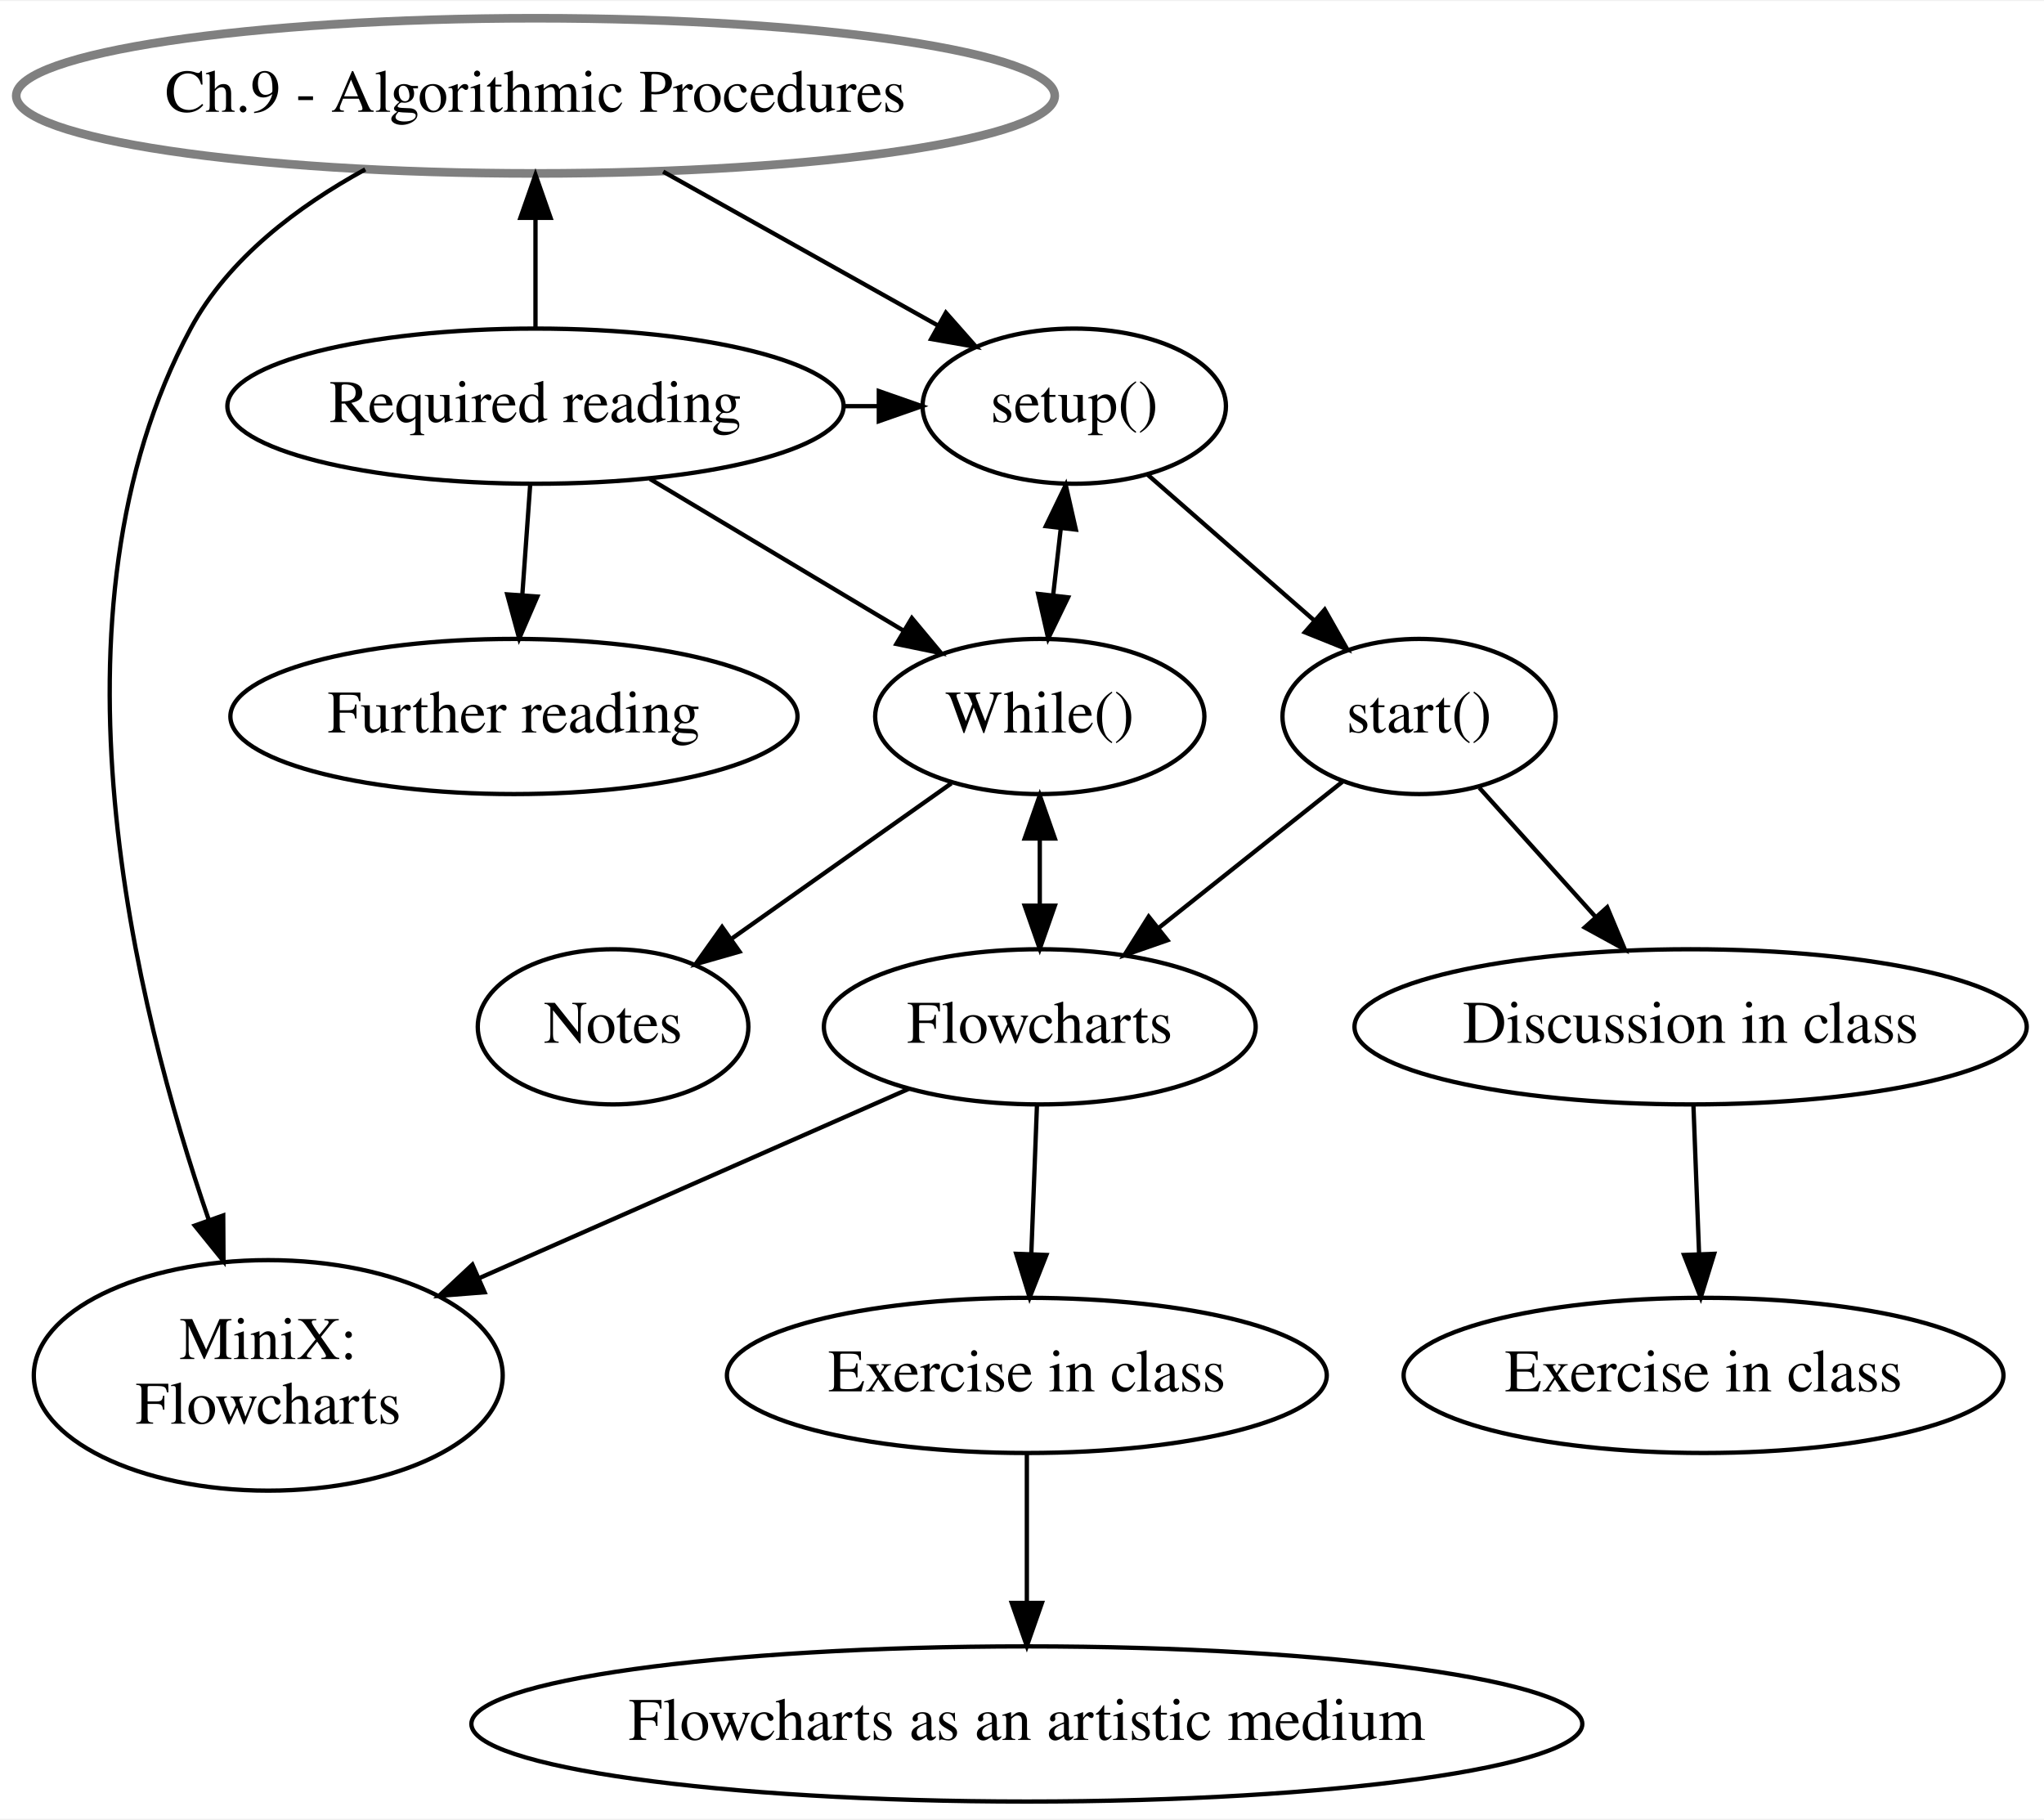
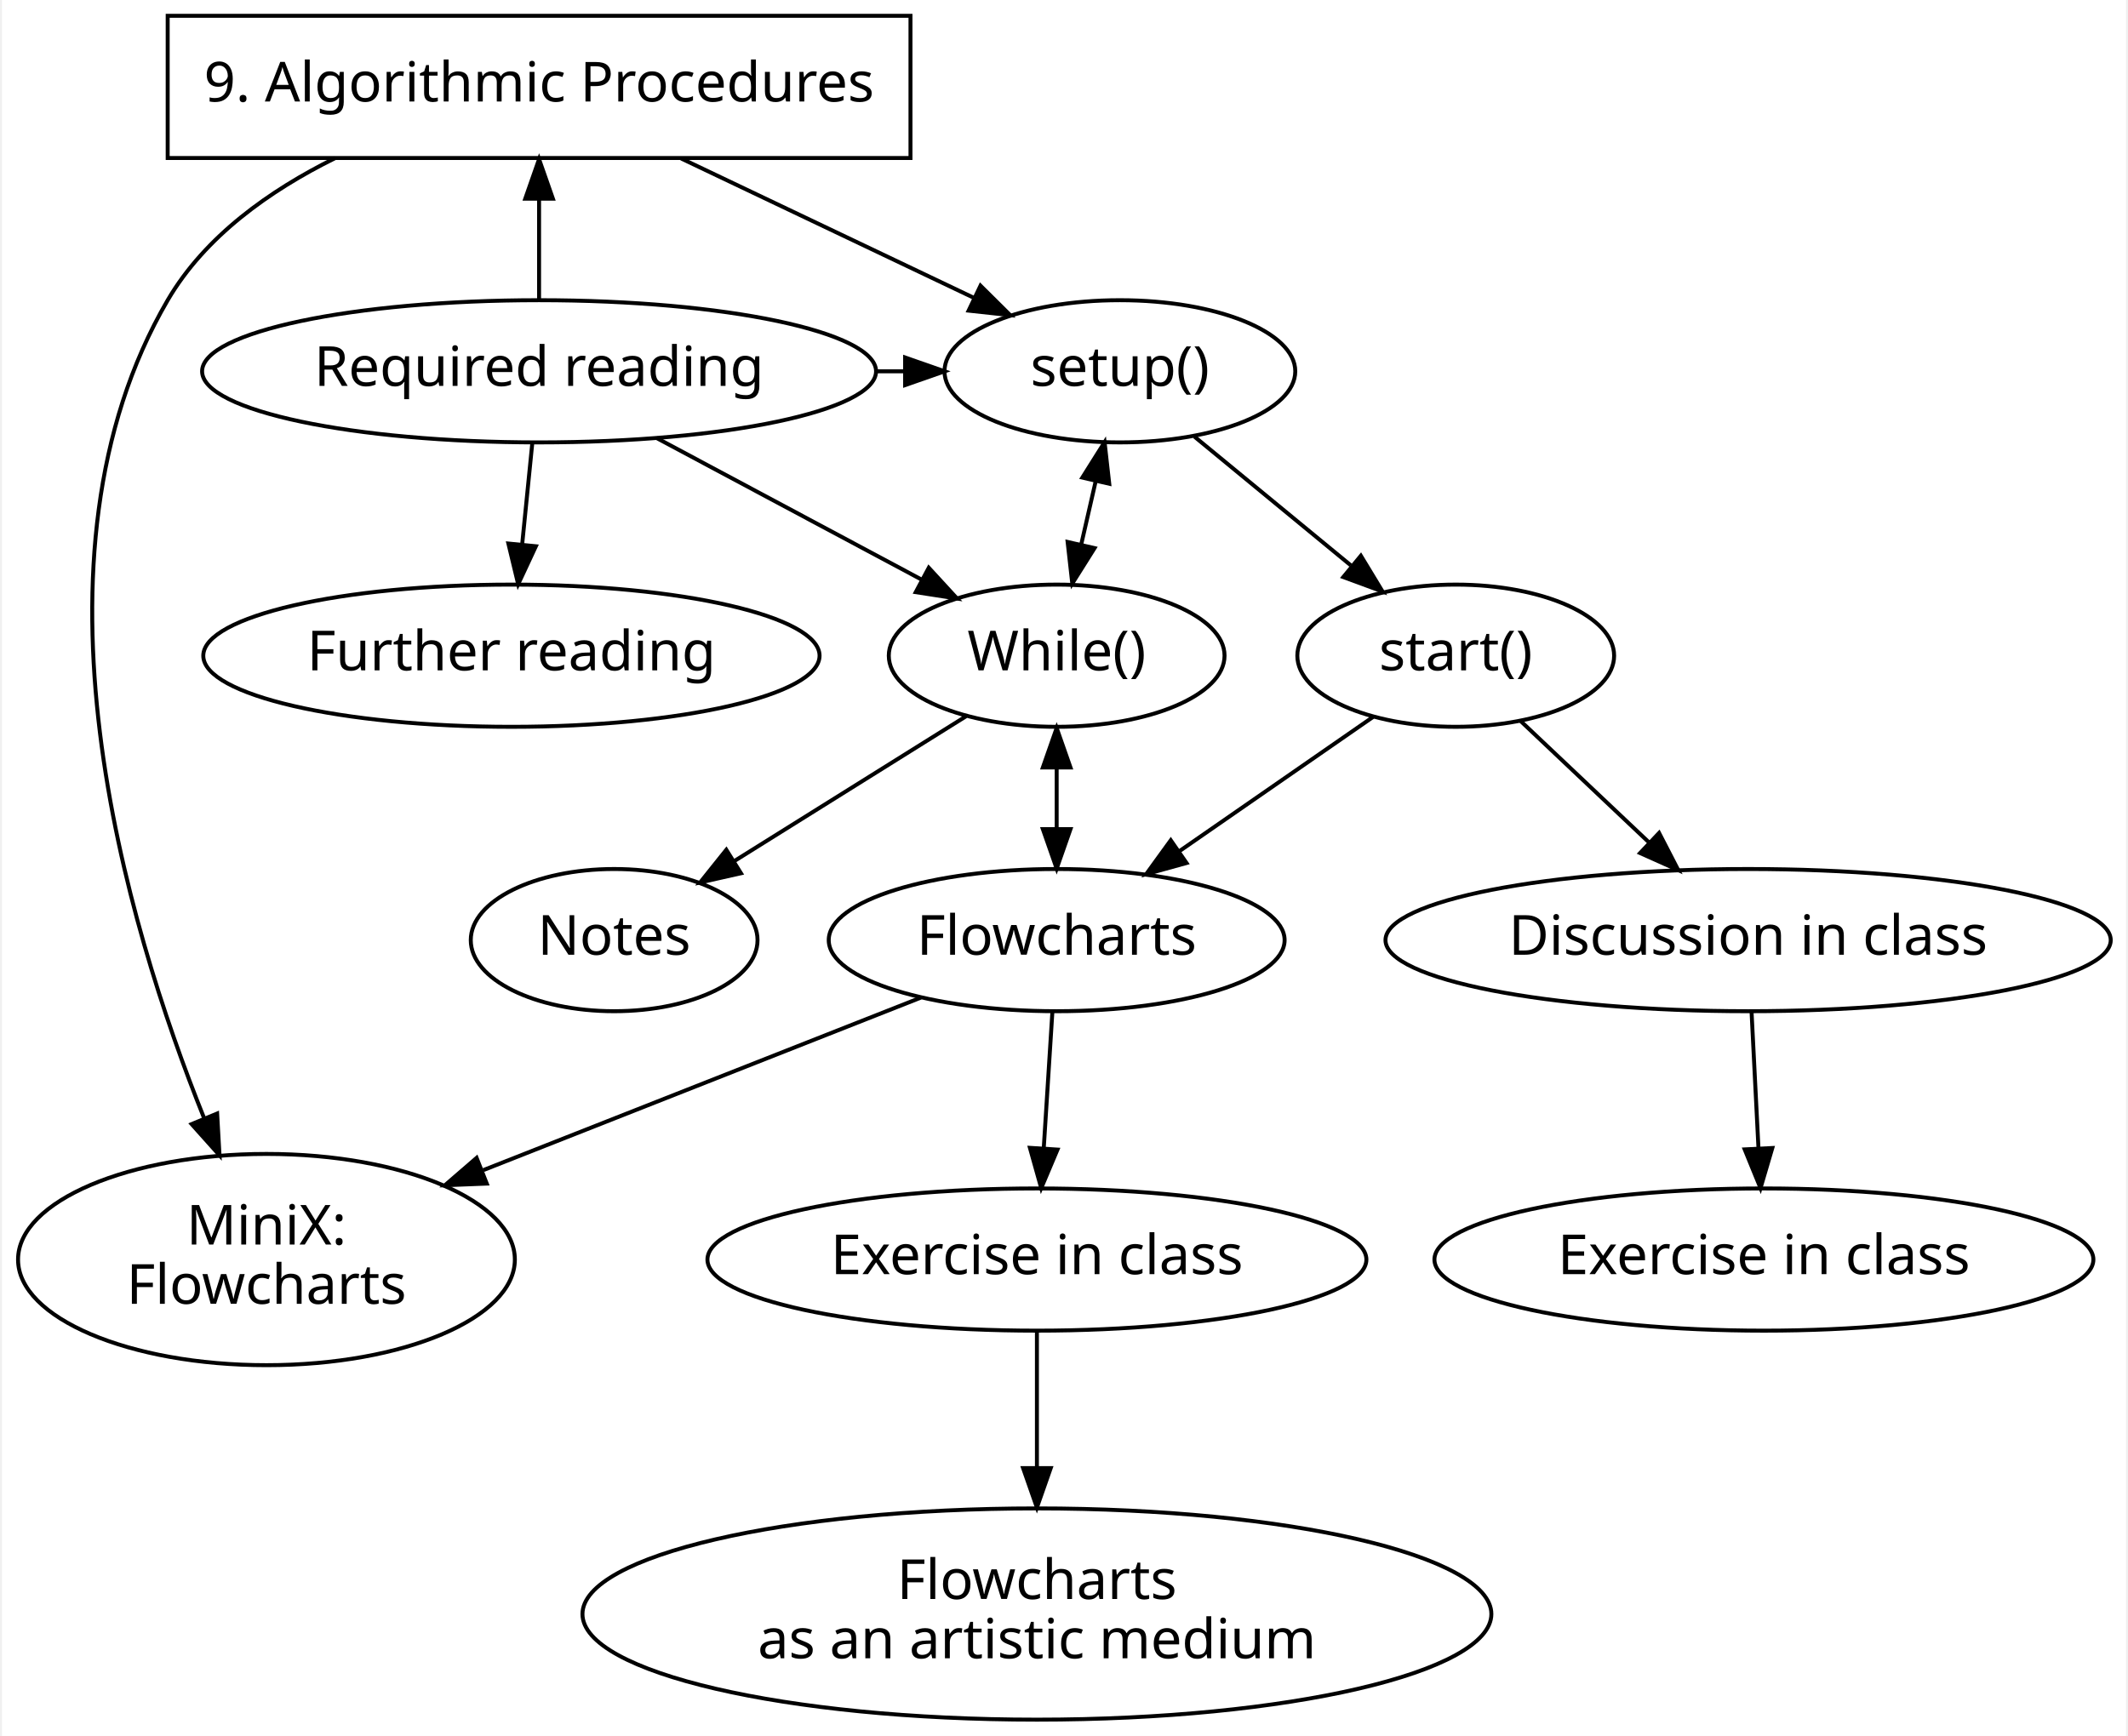
- <svg xmlns="http://www.w3.org/2000/svg" width="474pt" height="422pt" viewBox="0.00 0.00 474.23 421.74">
-   <g id="graph0" class="graph" transform="scale(1 1) rotate(0) translate(4 417.74)">
-     <polygon fill="white" stroke="none" points="-4,4 -4,-417.74 470.232,-417.74 470.232,4 -4,4" />
+ <svg xmlns="http://www.w3.org/2000/svg" width="538pt" height="439pt" viewBox="0.00 0.00 537.57 439.48">
+   <g id="graph0" class="graph" transform="scale(1 1) rotate(0) translate(4 435.48)">
+     <polygon fill="white" stroke="transparent" points="-4,4 -4,-435.48 533.57,-435.48 533.57,4 -4,4" />
    <g id="node1" class="node">
-       <ellipse fill="none" stroke="grey" stroke-width="2" cx="120.239" cy="-395.74" rx="120.479" ry="18" />
-       <text text-anchor="middle" x="120.239" y="-392.04" font-family="Times,serif" font-size="14.00">Ch.9 - Algorithmic Procedures</text>
+       <polygon fill="none" stroke="black" points="225.93,-431.48 37.93,-431.48 37.93,-395.48 225.93,-395.48 225.93,-431.48" />
+       <text text-anchor="middle" x="131.93" y="-409.78" font-family="Hershey-Noailles-help-me" font-size="14.00">9. Algorithmic Procedures</text>
    </g>
    <g id="node2" class="node">
-       <ellipse fill="none" stroke="black" cx="245.239" cy="-323.74" rx="35.194" ry="18" />
-       <text text-anchor="middle" x="245.239" y="-320.04" font-family="Times,serif" font-size="14.00">setup()</text>
+       <ellipse fill="none" stroke="black" cx="278.93" cy="-341.48" rx="44.39" ry="18" />
+       <text text-anchor="middle" x="278.93" y="-337.78" font-family="Hershey-Noailles-help-me" font-size="14.00">setup()</text>
    </g>
    <g id="edge1" class="edge">
-       <path fill="none" stroke="black" d="M149.863,-378.151C169.059,-367.401 194.039,-353.412 213.619,-342.447" />
-       <polygon fill="black" stroke="black" points="215.456,-345.43 222.471,-337.49 212.036,-339.322 215.456,-345.43" />
+       <path fill="none" stroke="black" d="M167.89,-395.36C190.35,-384.66 219.21,-370.92 241.87,-360.13" />
+       <polygon fill="black" stroke="black" points="243.65,-363.16 251.17,-355.7 240.64,-356.84 243.65,-363.16" />
    </g>
    <g id="node10" class="node">
-       <ellipse fill="none" stroke="black" cx="58.239" cy="-98.87" rx="54.395" ry="26.741" />
-       <text text-anchor="middle" x="58.239" y="-102.67" font-family="Times,serif" font-size="14.00">MiniX: </text>
-       <text text-anchor="middle" x="58.239" y="-87.67" font-family="Times,serif" font-size="14.00">Flowcharts</text>
+       <ellipse fill="none" stroke="black" cx="62.93" cy="-116.61" rx="62.87" ry="26.74" />
+       <text text-anchor="middle" x="62.93" y="-120.41" font-family="Hershey-Noailles-help-me" font-size="14.00">MiniX: </text>
+       <text text-anchor="middle" x="62.93" y="-105.41" font-family="Hershey-Noailles-help-me" font-size="14.00">Flowcharts</text>
    </g>
    <g id="edge3" class="edge">
-       <path fill="none" stroke="black" d="M80.739,-378.672C65.191,-370.16 48.989,-358.032 40.239,-341.74 4.733,-275.626 27.388,-184.341 44.432,-134.974" />
-       <polygon fill="black" stroke="black" points="47.788,-135.985 47.854,-125.39 41.195,-133.631 47.788,-135.985" />
+       <path fill="none" stroke="black" d="M80.28,-395.44C63.79,-387.28 47.38,-375.66 37.93,-359.48 -0.2,-294.21 27.25,-201.91 47.18,-152.33" />
+       <polygon fill="black" stroke="black" points="50.45,-153.58 51.05,-143.01 43.99,-150.9 50.45,-153.58" />
    </g>
    <g id="node3" class="node">
-       <ellipse fill="none" stroke="black" cx="325.239" cy="-251.74" rx="31.695" ry="18" />
-       <text text-anchor="middle" x="325.239" y="-248.04" font-family="Times,serif" font-size="14.00">start()</text>
+       <ellipse fill="none" stroke="black" cx="363.93" cy="-269.48" rx="40.09" ry="18" />
+       <text text-anchor="middle" x="363.93" y="-265.78" font-family="Hershey-Noailles-help-me" font-size="14.00">start()</text>
    </g>
    <g id="edge2" class="edge">
-       <path fill="none" stroke="black" d="M262.205,-307.895C273.417,-298.084 288.292,-285.069 300.776,-274.145" />
-       <polygon fill="black" stroke="black" points="303.351,-276.543 308.572,-267.324 298.742,-271.275 303.351,-276.543" />
+       <path fill="none" stroke="black" d="M297.8,-324.94C309.43,-315.36 324.53,-302.93 337.37,-292.36" />
+       <polygon fill="black" stroke="black" points="339.92,-294.79 345.41,-285.73 335.47,-289.39 339.92,-294.79" />
    </g>
    <g id="node9" class="node">
-       <ellipse fill="none" stroke="black" cx="237.239" cy="-251.74" rx="38.194" ry="18" />
-       <text text-anchor="middle" x="237.239" y="-248.04" font-family="Times,serif" font-size="14.00">While()</text>
+       <ellipse fill="none" stroke="black" cx="262.93" cy="-269.48" rx="42.49" ry="18" />
+       <text text-anchor="middle" x="262.93" y="-265.78" font-family="Hershey-Noailles-help-me" font-size="14.00">While()</text>
    </g>
    <g id="edge11" class="edge">
-       <path fill="none" stroke="black" d="M242.115,-295.405C241.531,-290.292 240.92,-284.95 240.337,-279.844" />
-       <polygon fill="black" stroke="black" points="238.649,-295.899 243.262,-305.437 245.604,-295.104 238.649,-295.899" />
-       <polygon fill="black" stroke="black" points="243.807,-279.382 239.194,-269.844 236.852,-280.177 243.807,-279.382" />
+       <path fill="none" stroke="black" d="M272.83,-313.77C271.61,-308.45 270.34,-302.87 269.12,-297.54" />
+       <polygon fill="black" stroke="black" points="269.42,-314.57 275.06,-323.54 276.24,-313.01 269.42,-314.57" />
+       <polygon fill="black" stroke="black" points="272.52,-296.72 266.88,-287.76 265.7,-298.28 272.52,-296.72" />
    </g>
    <g id="node4" class="node">
-       <ellipse fill="none" stroke="black" cx="388.239" cy="-179.74" rx="77.986" ry="18" />
-       <text text-anchor="middle" x="388.239" y="-176.04" font-family="Times,serif" font-size="14.00">Discussion in class</text>
+       <ellipse fill="none" stroke="black" cx="437.93" cy="-197.48" rx="91.78" ry="18" />
+       <text text-anchor="middle" x="437.93" y="-193.78" font-family="Hershey-Noailles-help-me" font-size="14.00">Discussion in class</text>
    </g>
    <g id="edge4" class="edge">
-       <path fill="none" stroke="black" d="M339.221,-235.205C347.116,-226.433 357.163,-215.269 366.103,-205.336" />
-       <polygon fill="black" stroke="black" points="368.886,-207.476 372.974,-197.702 363.682,-202.793 368.886,-207.476" />
+       <path fill="none" stroke="black" d="M380.36,-252.94C389.88,-243.93 402.07,-232.4 412.79,-222.27" />
+       <polygon fill="black" stroke="black" points="415.4,-224.61 420.26,-215.19 410.59,-219.52 415.4,-224.61" />
    </g>
    <g id="node6" class="node">
-       <ellipse fill="none" stroke="black" cx="237.239" cy="-179.74" rx="50.091" ry="18" />
-       <text text-anchor="middle" x="237.239" y="-176.04" font-family="Times,serif" font-size="14.00">Flowcharts</text>
+       <ellipse fill="none" stroke="black" cx="262.93" cy="-197.48" rx="57.69" ry="18" />
+       <text text-anchor="middle" x="262.93" y="-193.78" font-family="Hershey-Noailles-help-me" font-size="14.00">Flowcharts</text>
    </g>
    <g id="edge6" class="edge">
-       <path fill="none" stroke="black" d="M307.431,-236.575C295.172,-226.823 278.648,-213.679 264.713,-202.594" />
-       <polygon fill="black" stroke="black" points="266.863,-199.832 256.858,-196.346 262.505,-205.31 266.863,-199.832" />
+       <path fill="none" stroke="black" d="M343.01,-253.98C328.87,-244.18 309.95,-231.07 294.06,-220.05" />
+       <polygon fill="black" stroke="black" points="295.8,-217 285.59,-214.18 291.81,-222.76 295.8,-217" />
    </g>
    <g id="node5" class="node">
-       <ellipse fill="none" stroke="black" cx="391.239" cy="-98.87" rx="69.588" ry="18" />
-       <text text-anchor="middle" x="391.239" y="-95.17" font-family="Times,serif" font-size="14.00">Exercise in class</text>
+       <ellipse fill="none" stroke="black" cx="441.93" cy="-116.61" rx="83.39" ry="18" />
+       <text text-anchor="middle" x="441.93" y="-112.91" font-family="Hershey-Noailles-help-me" font-size="14.00">Exercise in class</text>
    </g>
    <g id="edge5" class="edge">
-       <path fill="none" stroke="black" d="M388.89,-161.626C389.272,-151.601 389.762,-138.706 390.196,-127.295" />
-       <polygon fill="black" stroke="black" points="393.707,-127.076 390.59,-116.95 386.712,-126.81 393.707,-127.076" />
+       <path fill="none" stroke="black" d="M438.8,-179.37C439.31,-169.24 439.98,-156.18 440.56,-144.68" />
+       <polygon fill="black" stroke="black" points="444.06,-144.85 441.07,-134.69 437.06,-144.5 444.06,-144.85" />
    </g>
    <g id="node7" class="node">
-       <ellipse fill="none" stroke="black" cx="234.239" cy="-98.87" rx="69.588" ry="18" />
-       <text text-anchor="middle" x="234.239" y="-95.17" font-family="Times,serif" font-size="14.00">Exercise in class</text>
+       <ellipse fill="none" stroke="black" cx="257.93" cy="-116.61" rx="83.39" ry="18" />
+       <text text-anchor="middle" x="257.93" y="-112.91" font-family="Hershey-Noailles-help-me" font-size="14.00">Exercise in class</text>
    </g>
    <g id="edge7" class="edge">
-       <path fill="none" stroke="black" d="M236.588,-161.626C236.207,-151.601 235.717,-138.706 235.282,-127.295" />
-       <polygon fill="black" stroke="black" points="238.767,-126.81 234.889,-116.95 231.772,-127.076 238.767,-126.81" />
+       <path fill="none" stroke="black" d="M261.85,-179.37C261.21,-169.24 260.38,-156.18 259.65,-144.68" />
+       <polygon fill="black" stroke="black" points="263.14,-144.45 259.02,-134.69 256.16,-144.89 263.14,-144.45" />
    </g>
    <g id="edge15" class="edge">
-       <path fill="none" stroke="black" d="M206.874,-165.361C179.549,-153.321 138.911,-135.415 107.03,-121.368" />
-       <polygon fill="black" stroke="black" points="108.429,-118.16 97.866,-117.33 105.606,-124.565 108.429,-118.16" />
+       <path fill="none" stroke="black" d="M228.55,-182.92C198.13,-170.93 153.2,-153.21 117.81,-139.25" />
+       <polygon fill="black" stroke="black" points="118.69,-135.84 108.1,-135.42 116.12,-142.35 118.69,-135.84" />
    </g>
    <g id="node8" class="node">
-       <ellipse fill="none" stroke="black" cx="234.239" cy="-18" rx="128.877" ry="18" />
-       <text text-anchor="middle" x="234.239" y="-14.3" font-family="Times,serif" font-size="14.00">Flowcharts as an artistic medium</text>
+       <ellipse fill="none" stroke="black" cx="257.93" cy="-26.87" rx="115.02" ry="26.74" />
+       <text text-anchor="middle" x="257.93" y="-30.67" font-family="Hershey-Noailles-help-me" font-size="14.00">Flowcharts</text>
+       <text text-anchor="middle" x="257.93" y="-15.67" font-family="Hershey-Noailles-help-me" font-size="14.00">as an artistic medium</text>
    </g>
    <g id="edge8" class="edge">
-       <path fill="none" stroke="black" d="M234.239,-80.756C234.239,-70.731 234.239,-57.836 234.239,-46.425" />
-       <polygon fill="black" stroke="black" points="237.739,-46.08 234.239,-36.08 230.739,-46.08 237.739,-46.08" />
+       <path fill="none" stroke="black" d="M257.93,-98.28C257.93,-88.46 257.93,-75.82 257.93,-63.95" />
+       <polygon fill="black" stroke="black" points="261.43,-63.82 257.93,-53.82 254.43,-63.82 261.43,-63.82" />
    </g>
    <g id="edge10" class="edge">
-       <path fill="none" stroke="black" d="M237.239,-223.405C237.239,-218.427 237.239,-213.231 237.239,-208.247" />
-       <polygon fill="black" stroke="black" points="233.739,-223.437 237.239,-233.437 240.739,-223.437 233.739,-223.437" />
-       <polygon fill="black" stroke="black" points="240.739,-207.844 237.239,-197.844 233.739,-207.844 240.739,-207.844" />
+       <path fill="none" stroke="black" d="M262.93,-241.15C262.93,-236.17 262.93,-230.97 262.93,-225.99" />
+       <polygon fill="black" stroke="black" points="259.43,-241.18 262.93,-251.18 266.43,-241.18 259.43,-241.18" />
+       <polygon fill="black" stroke="black" points="266.43,-225.58 262.93,-215.58 259.43,-225.58 266.43,-225.58" />
    </g>
    <g id="node13" class="node">
-       <ellipse fill="none" stroke="black" cx="138.239" cy="-179.74" rx="31.396" ry="18" />
-       <text text-anchor="middle" x="138.239" y="-176.04" font-family="Times,serif" font-size="14.00">Notes</text>
+       <ellipse fill="none" stroke="black" cx="150.93" cy="-197.48" rx="36.29" ry="18" />
+       <text text-anchor="middle" x="150.93" y="-193.78" font-family="Hershey-Noailles-help-me" font-size="14.00">Notes</text>
    </g>
    <g id="edge9" class="edge">
-       <path fill="none" stroke="black" d="M216.726,-236.236C202.008,-225.829 182.011,-211.69 165.885,-200.287" />
-       <polygon fill="black" stroke="black" points="167.568,-197.191 157.383,-194.276 163.527,-202.907 167.568,-197.191" />
+       <path fill="none" stroke="black" d="M240,-254.15C223.06,-243.56 199.83,-229.04 181.34,-217.49" />
+       <polygon fill="black" stroke="black" points="183.03,-214.41 172.7,-212.08 179.32,-220.35 183.03,-214.41" />
    </g>
    <g id="node11" class="node">
-       <ellipse fill="none" stroke="black" cx="120.239" cy="-323.74" rx="71.487" ry="18" />
-       <text text-anchor="middle" x="120.239" y="-320.04" font-family="Times,serif" font-size="14.00">Required reading</text>
+       <ellipse fill="none" stroke="black" cx="131.93" cy="-341.48" rx="85.29" ry="18" />
+       <text text-anchor="middle" x="131.93" y="-337.78" font-family="Hershey-Noailles-help-me" font-size="14.00">Required reading</text>
    </g>
    <g id="edge12" class="edge">
-       <path fill="none" stroke="black" d="M120.239,-341.844C120.239,-349.531 120.239,-358.794 120.239,-367.405" />
-       <polygon fill="black" stroke="black" points="116.739,-367.437 120.239,-377.437 123.739,-367.437 116.739,-367.437" />
+       <path fill="none" stroke="black" d="M131.93,-359.58C131.93,-367.27 131.93,-376.53 131.93,-385.15" />
+       <polygon fill="black" stroke="black" points="128.43,-385.18 131.93,-395.18 135.43,-385.18 128.43,-385.18" />
    </g>
    <g id="edge13" class="edge">
-       <path fill="none" stroke="black" d="M192.017,-323.74C194.624,-323.74 197.232,-323.74 199.839,-323.74" />
-       <polygon fill="black" stroke="black" points="199.896,-327.24 209.896,-323.74 199.896,-320.24 199.896,-327.24" />
+       <path fill="none" stroke="black" d="M217.2,-341.48C219.65,-341.48 222.09,-341.48 224.53,-341.48" />
+       <polygon fill="black" stroke="black" points="224.57,-344.98 234.57,-341.48 224.57,-337.98 224.57,-344.98" />
    </g>
    <g id="edge14" class="edge">
-       <path fill="none" stroke="black" d="M146.788,-306.856C164.286,-296.387 187.286,-282.627 205.714,-271.602" />
-       <polygon fill="black" stroke="black" points="207.564,-274.573 214.348,-266.436 203.97,-268.566 207.564,-274.573" />
+       <path fill="none" stroke="black" d="M161.66,-324.6C181.65,-313.91 208.05,-299.81 228.89,-288.67" />
+       <polygon fill="black" stroke="black" points="230.56,-291.75 237.73,-283.95 227.26,-285.57 230.56,-291.75" />
    </g>
    <g id="node12" class="node">
-       <ellipse fill="none" stroke="black" cx="115.239" cy="-251.74" rx="65.789" ry="18" />
-       <text text-anchor="middle" x="115.239" y="-248.04" font-family="Times,serif" font-size="14.00">Further reading</text>
+       <ellipse fill="none" stroke="black" cx="124.93" cy="-269.48" rx="77.99" ry="18" />
+       <text text-anchor="middle" x="124.93" y="-265.78" font-family="Hershey-Noailles-help-me" font-size="14.00">Further reading</text>
    </g>
    <g id="edge16" class="edge">
-       <path fill="none" stroke="black" d="M119.003,-305.437C118.452,-297.723 117.79,-288.453 117.176,-279.853" />
-       <polygon fill="black" stroke="black" points="120.665,-279.57 116.461,-269.844 113.683,-280.068 120.665,-279.57" />
+       <path fill="none" stroke="black" d="M130.2,-323.18C129.43,-315.46 128.5,-306.19 127.64,-297.59" />
+       <polygon fill="black" stroke="black" points="131.12,-297.19 126.64,-287.58 124.16,-297.88 131.12,-297.19" />
    </g>
  </g>
</svg>
